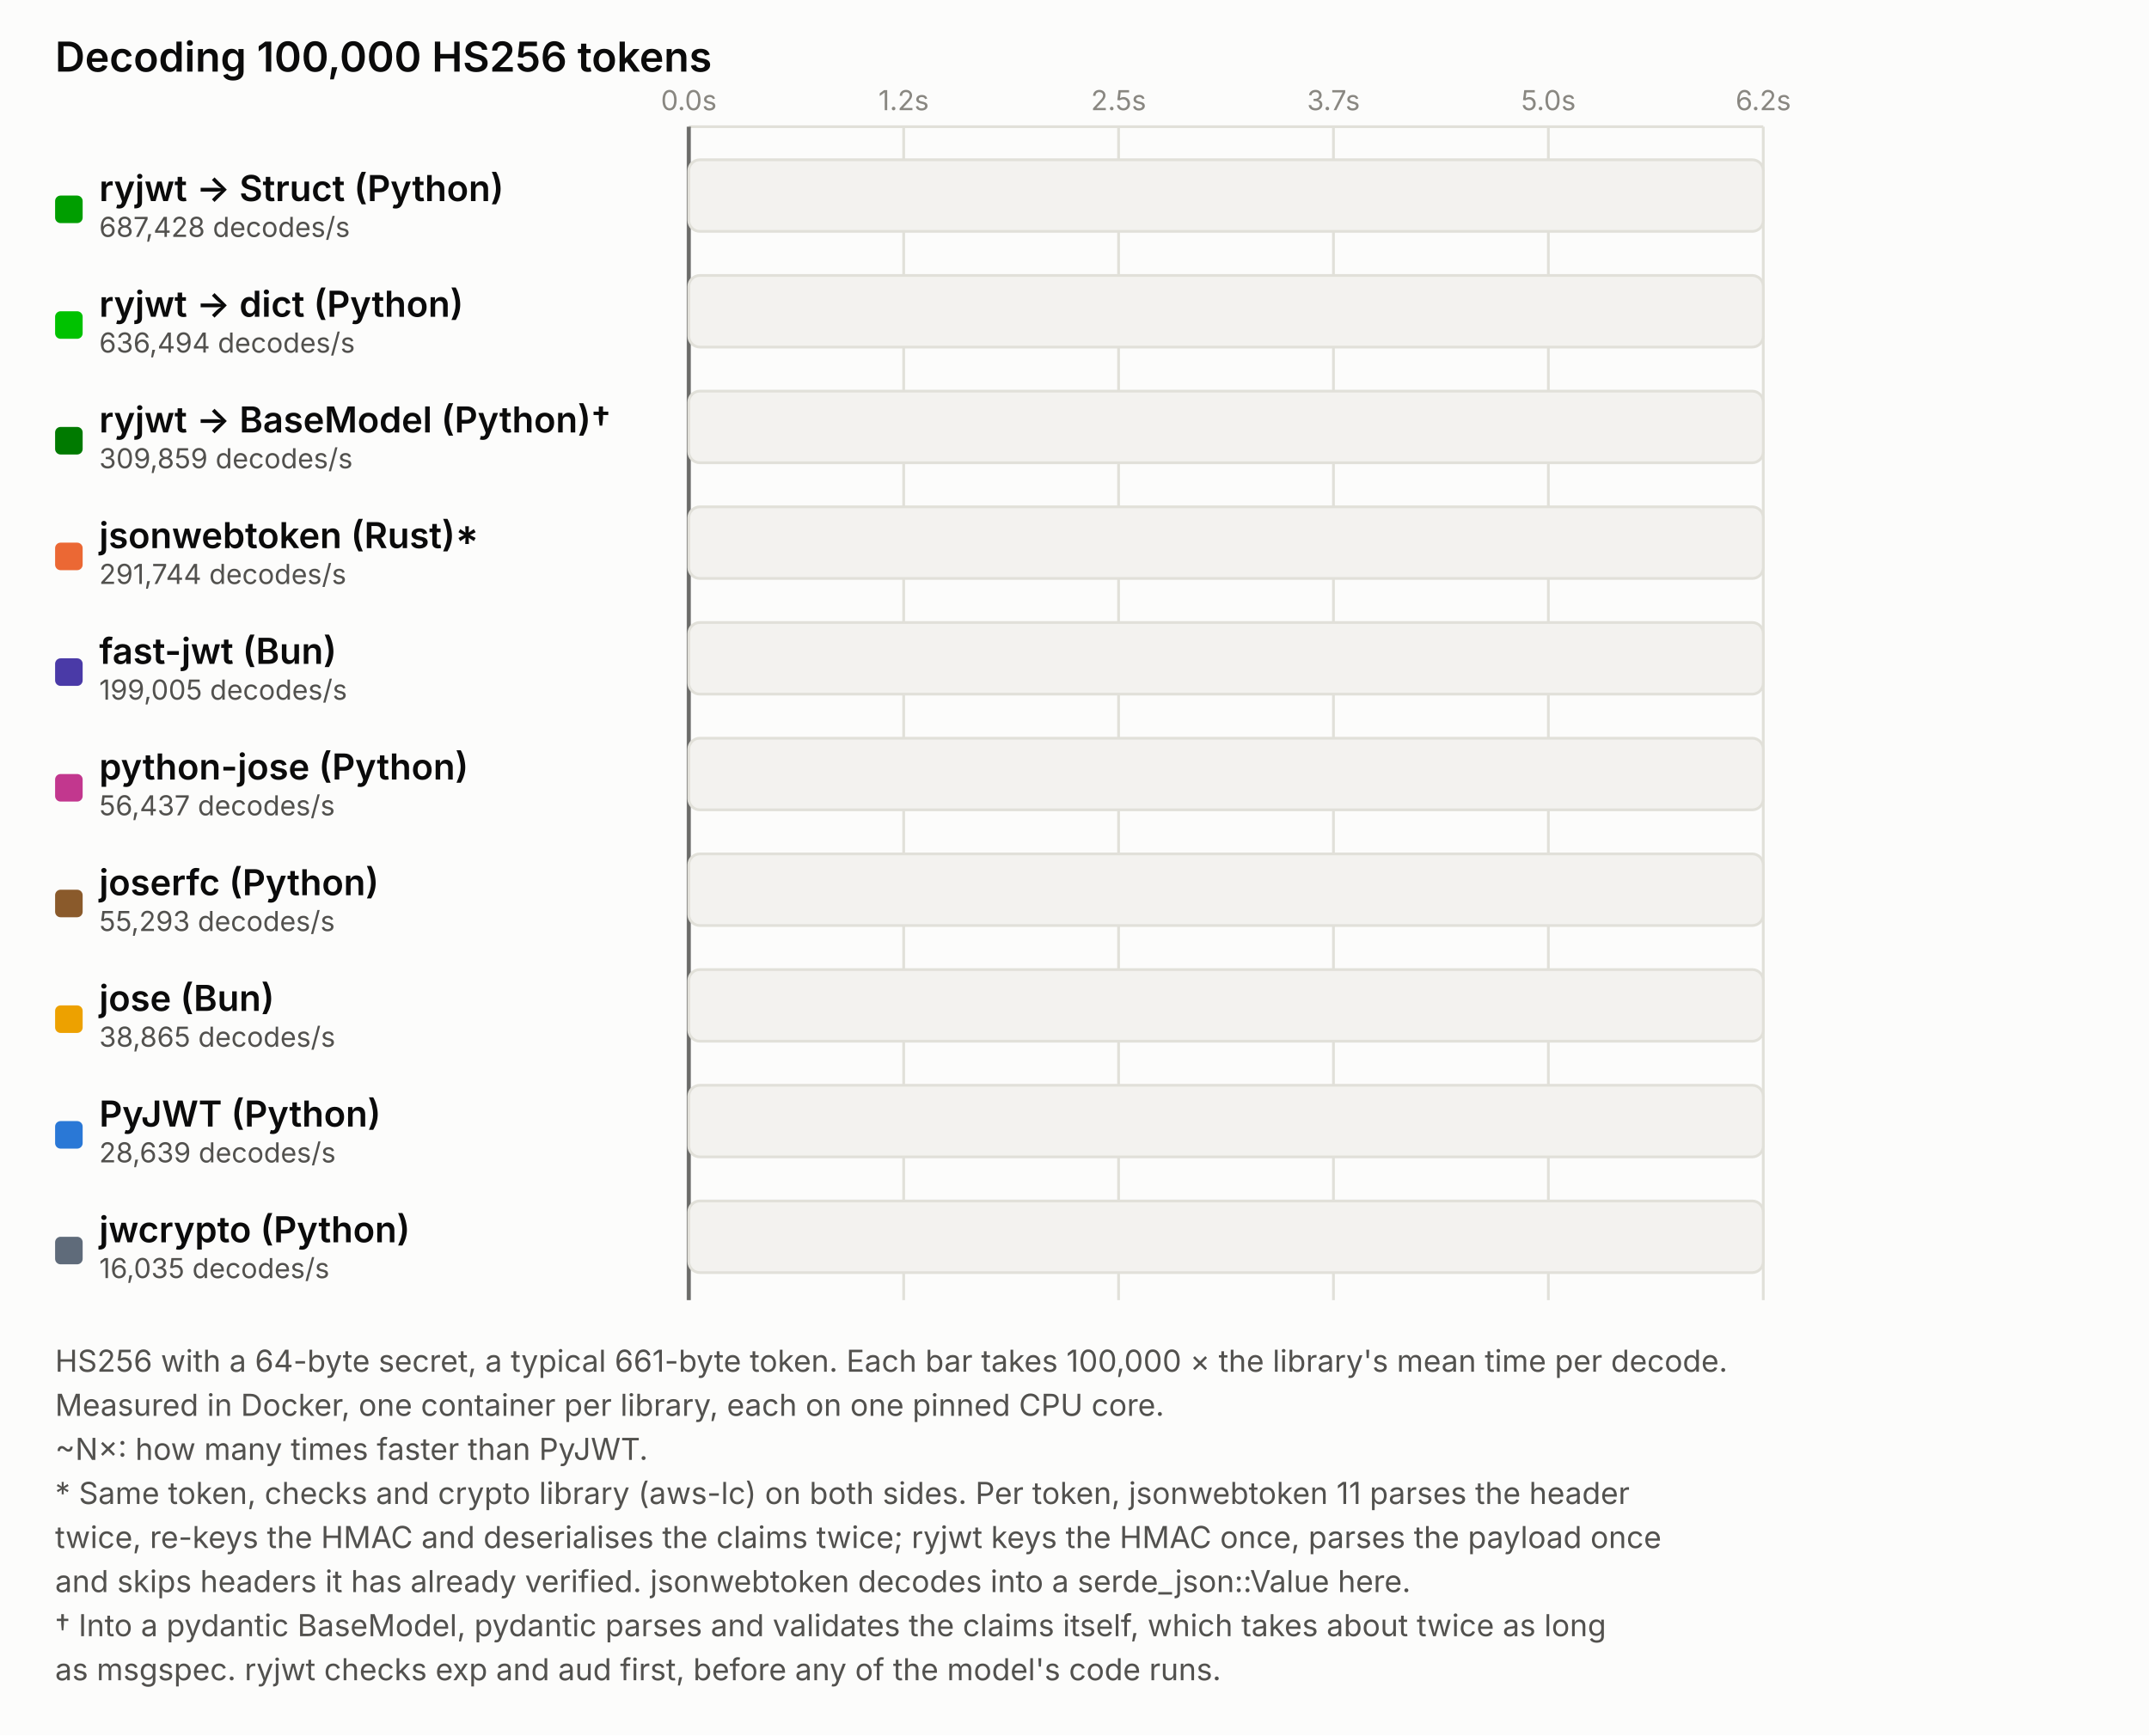
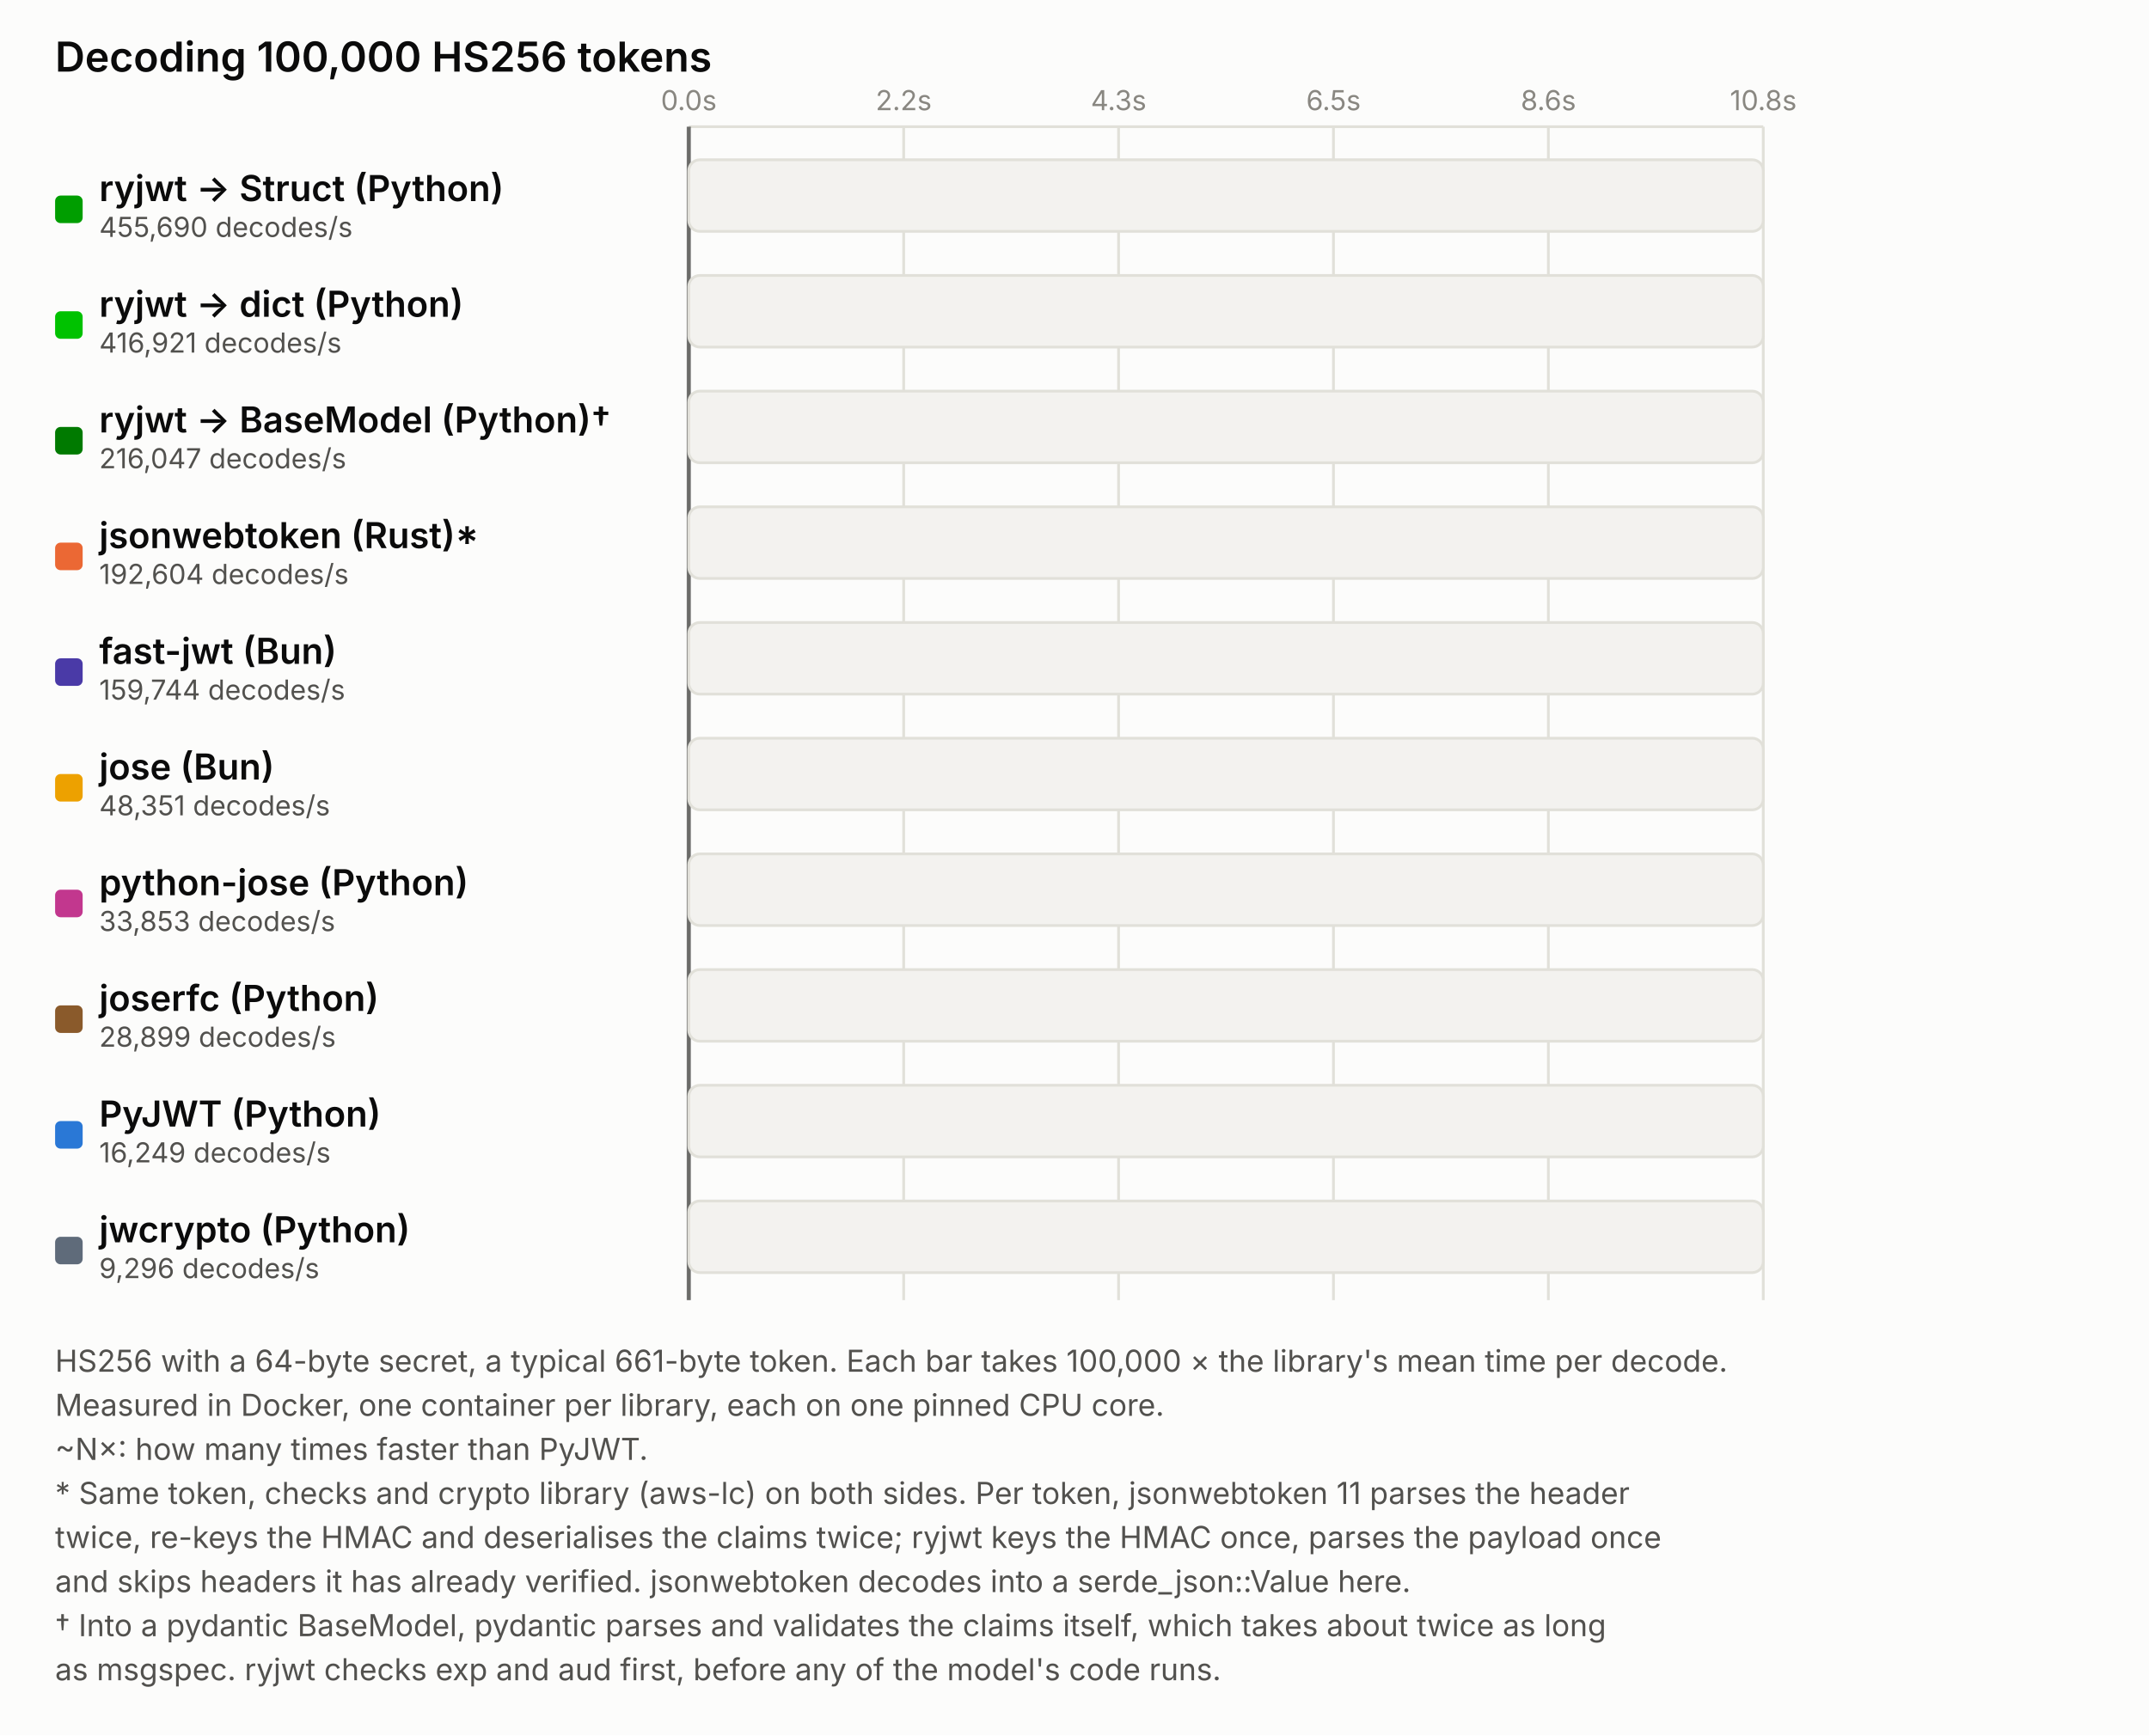
<svg xmlns="http://www.w3.org/2000/svg" width="780" height="630" viewBox="0 0 780 630">
  <style>
    text { font-family: system-ui, -apple-system, "Segoe UI", sans-serif; }
    .title { font-size: 15px; fill: #0b0b0b; font-weight: 600; }
    .tick { font-size: 10px; fill: #898781; }
    .name { font-size: 13px; fill: #0b0b0b; font-weight: 600; }
    .rate { font-size: 10px; fill: #52514e; }
    .caption { font-size: 11px; fill: #52514e; }
    .badge { font-size: 12px; font-weight: 700; }
    .speedup { font-size: 11px; font-weight: 600; fill: #52514e; }
    .track { fill: #f3f2ef; stroke: #e1e0d9; }
    .grid { stroke: #e1e0d9; stroke-width: 1; }
    .playhead { stroke: #0b0b0b; stroke-width: 1.5; opacity: 0.55; }

-     /* One 9.236s loop: the race runs for the first 67.519%
-        (6.236s, the slowest library's time), then every bar holds
+     /* One 13.757s loop: the race runs for the first 78.194%
+        (10.757s, the slowest library's time), then every bar holds
       for 3s, so the finish times can be read, before it restarts. */
-     #playhead { animation: playhead 9.236s linear infinite; }
-     #bar-ryjwt-msgspec { animation: fill-ryjwt-msgspec 9.236s linear infinite; }
-     #badge-ryjwt-msgspec { animation: show-ryjwt-msgspec 9.236s step-end infinite; }
-     @keyframes fill-ryjwt-msgspec { 0% { width: 0; } 1.575% { width: 390px; } 100% { width: 390px; } }
-     @keyframes show-ryjwt-msgspec { 0% { opacity: 0; } 1.575% { opacity: 1; } 100% { opacity: 1; } }
-     #bar-ryjwt { animation: fill-ryjwt 9.236s linear infinite; }
-     #badge-ryjwt { animation: show-ryjwt 9.236s step-end infinite; }
-     @keyframes fill-ryjwt { 0% { width: 0; } 1.701% { width: 390px; } 100% { width: 390px; } }
-     @keyframes show-ryjwt { 0% { opacity: 0; } 1.701% { opacity: 1; } 100% { opacity: 1; } }
-     #bar-ryjwt-pydantic { animation: fill-ryjwt-pydantic 9.236s linear infinite; }
-     #badge-ryjwt-pydantic { animation: show-ryjwt-pydantic 9.236s step-end infinite; }
-     @keyframes fill-ryjwt-pydantic { 0% { width: 0; } 3.494% { width: 390px; } 100% { width: 390px; } }
-     @keyframes show-ryjwt-pydantic { 0% { opacity: 0; } 3.494% { opacity: 1; } 100% { opacity: 1; } }
-     #bar-jsonwebtoken { animation: fill-jsonwebtoken 9.236s linear infinite; }
-     #badge-jsonwebtoken { animation: show-jsonwebtoken 9.236s step-end infinite; }
-     @keyframes fill-jsonwebtoken { 0% { width: 0; } 3.711% { width: 390px; } 100% { width: 390px; } }
-     @keyframes show-jsonwebtoken { 0% { opacity: 0; } 3.711% { opacity: 1; } 100% { opacity: 1; } }
-     #bar-fast-jwt { animation: fill-fast-jwt 9.236s linear infinite; }
-     #badge-fast-jwt { animation: show-fast-jwt 9.236s step-end infinite; }
-     @keyframes fill-fast-jwt { 0% { width: 0; } 5.441% { width: 390px; } 100% { width: 390px; } }
-     @keyframes show-fast-jwt { 0% { opacity: 0; } 5.441% { opacity: 1; } 100% { opacity: 1; } }
-     #bar-python-jose { animation: fill-python-jose 9.236s linear infinite; }
-     #badge-python-jose { animation: show-python-jose 9.236s step-end infinite; }
-     @keyframes fill-python-jose { 0% { width: 0; } 19.184% { width: 390px; } 100% { width: 390px; } }
-     @keyframes show-python-jose { 0% { opacity: 0; } 19.184% { opacity: 1; } 100% { opacity: 1; } }
-     #bar-joserfc { animation: fill-joserfc 9.236s linear infinite; }
-     #badge-joserfc { animation: show-joserfc 9.236s step-end infinite; }
-     @keyframes fill-joserfc { 0% { width: 0; } 19.581% { width: 390px; } 100% { width: 390px; } }
-     @keyframes show-joserfc { 0% { opacity: 0; } 19.581% { opacity: 1; } 100% { opacity: 1; } }
-     #bar-jose { animation: fill-jose 9.236s linear infinite; }
-     #badge-jose { animation: show-jose 9.236s step-end infinite; }
-     @keyframes fill-jose { 0% { width: 0; } 27.858% { width: 390px; } 100% { width: 390px; } }
-     @keyframes show-jose { 0% { opacity: 0; } 27.858% { opacity: 1; } 100% { opacity: 1; } }
-     #bar-pyjwt { animation: fill-pyjwt 9.236s linear infinite; }
-     #badge-pyjwt { animation: show-pyjwt 9.236s step-end infinite; }
-     @keyframes fill-pyjwt { 0% { width: 0; } 37.804% { width: 390px; } 100% { width: 390px; } }
-     @keyframes show-pyjwt { 0% { opacity: 0; } 37.804% { opacity: 1; } 100% { opacity: 1; } }
-     #bar-jwcrypto { animation: fill-jwcrypto 9.236s linear infinite; }
-     #badge-jwcrypto { animation: show-jwcrypto 9.236s step-end infinite; }
-     @keyframes fill-jwcrypto { 0% { width: 0; } 67.519% { width: 390px; } 100% { width: 390px; } }
-     @keyframes show-jwcrypto { 0% { opacity: 0; } 67.519% { opacity: 1; } 100% { opacity: 1; } }
+     #playhead { animation: playhead 13.757s linear infinite; }
+     #bar-ryjwt-msgspec { animation: fill-ryjwt-msgspec 13.757s linear infinite; }
+     #badge-ryjwt-msgspec { animation: show-ryjwt-msgspec 13.757s step-end infinite; }
+     @keyframes fill-ryjwt-msgspec { 0% { width: 0; } 1.595% { width: 390px; } 100% { width: 390px; } }
+     @keyframes show-ryjwt-msgspec { 0% { opacity: 0; } 1.595% { opacity: 1; } 100% { opacity: 1; } }
+     #bar-ryjwt { animation: fill-ryjwt 13.757s linear infinite; }
+     #badge-ryjwt { animation: show-ryjwt 13.757s step-end infinite; }
+     @keyframes fill-ryjwt { 0% { width: 0; } 1.743% { width: 390px; } 100% { width: 390px; } }
+     @keyframes show-ryjwt { 0% { opacity: 0; } 1.743% { opacity: 1; } 100% { opacity: 1; } }
+     #bar-ryjwt-pydantic { animation: fill-ryjwt-pydantic 13.757s linear infinite; }
+     #badge-ryjwt-pydantic { animation: show-ryjwt-pydantic 13.757s step-end infinite; }
+     @keyframes fill-ryjwt-pydantic { 0% { width: 0; } 3.364% { width: 390px; } 100% { width: 390px; } }
+     @keyframes show-ryjwt-pydantic { 0% { opacity: 0; } 3.364% { opacity: 1; } 100% { opacity: 1; } }
+     #bar-jsonwebtoken { animation: fill-jsonwebtoken 13.757s linear infinite; }
+     #badge-jsonwebtoken { animation: show-jsonwebtoken 13.757s step-end infinite; }
+     @keyframes fill-jsonwebtoken { 0% { width: 0; } 3.774% { width: 390px; } 100% { width: 390px; } }
+     @keyframes show-jsonwebtoken { 0% { opacity: 0; } 3.774% { opacity: 1; } 100% { opacity: 1; } }
+     #bar-fast-jwt { animation: fill-fast-jwt 13.757s linear infinite; }
+     #badge-fast-jwt { animation: show-fast-jwt 13.757s step-end infinite; }
+     @keyframes fill-fast-jwt { 0% { width: 0; } 4.550% { width: 390px; } 100% { width: 390px; } }
+     @keyframes show-fast-jwt { 0% { opacity: 0; } 4.550% { opacity: 1; } 100% { opacity: 1; } }
+     #bar-jose { animation: fill-jose 13.757s linear infinite; }
+     #badge-jose { animation: show-jose 13.757s step-end infinite; }
+     @keyframes fill-jose { 0% { width: 0; } 15.033% { width: 390px; } 100% { width: 390px; } }
+     @keyframes show-jose { 0% { opacity: 0; } 15.033% { opacity: 1; } 100% { opacity: 1; } }
+     #bar-python-jose { animation: fill-python-jose 13.757s linear infinite; }
+     #badge-python-jose { animation: show-python-jose 13.757s step-end infinite; }
+     @keyframes fill-python-jose { 0% { width: 0; } 21.471% { width: 390px; } 100% { width: 390px; } }
+     @keyframes show-python-jose { 0% { opacity: 0; } 21.471% { opacity: 1; } 100% { opacity: 1; } }
+     #bar-joserfc { animation: fill-joserfc 13.757s linear infinite; }
+     #badge-joserfc { animation: show-joserfc 13.757s step-end infinite; }
+     @keyframes fill-joserfc { 0% { width: 0; } 25.152% { width: 390px; } 100% { width: 390px; } }
+     @keyframes show-joserfc { 0% { opacity: 0; } 25.152% { opacity: 1; } 100% { opacity: 1; } }
+     #bar-pyjwt { animation: fill-pyjwt 13.757s linear infinite; }
+     #badge-pyjwt { animation: show-pyjwt 13.757s step-end infinite; }
+     @keyframes fill-pyjwt { 0% { width: 0; } 44.734% { width: 390px; } 100% { width: 390px; } }
+     @keyframes show-pyjwt { 0% { opacity: 0; } 44.734% { opacity: 1; } 100% { opacity: 1; } }
+     #bar-jwcrypto { animation: fill-jwcrypto 13.757s linear infinite; }
+     #badge-jwcrypto { animation: show-jwcrypto 13.757s step-end infinite; }
+     @keyframes fill-jwcrypto { 0% { width: 0; } 78.194% { width: 390px; } 100% { width: 390px; } }
+     @keyframes show-jwcrypto { 0% { opacity: 0; } 78.194% { opacity: 1; } 100% { opacity: 1; } }
    @keyframes playhead {
      0% { transform: translateX(0); }
-       67.519% { transform: translateX(390px); }
+       78.194% { transform: translateX(390px); }
      100% { transform: translateX(390px); }
    }
  </style>
  <rect width="780" height="630" fill="#fcfcfb" />
  <text x="20" y="26" class="title">Decoding 100,000 HS256 tokens</text>
  <g>
    <line x1="250" y1="46" x2="640" y2="46" class="grid" />
    <line x1="250.0" y1="46" x2="250.0" y2="472" class="grid" />
    <text x="250.0" y="40" class="tick" text-anchor="middle">0.0s</text>
    <line x1="328.0" y1="46" x2="328.0" y2="472" class="grid" />
-     <text x="328.0" y="40" class="tick" text-anchor="middle">1.2s</text>
+     <text x="328.0" y="40" class="tick" text-anchor="middle">2.2s</text>
    <line x1="406.0" y1="46" x2="406.0" y2="472" class="grid" />
-     <text x="406.0" y="40" class="tick" text-anchor="middle">2.5s</text>
+     <text x="406.0" y="40" class="tick" text-anchor="middle">4.3s</text>
    <line x1="484.0" y1="46" x2="484.0" y2="472" class="grid" />
-     <text x="484.0" y="40" class="tick" text-anchor="middle">3.7s</text>
+     <text x="484.0" y="40" class="tick" text-anchor="middle">6.5s</text>
    <line x1="562.0" y1="46" x2="562.0" y2="472" class="grid" />
-     <text x="562.0" y="40" class="tick" text-anchor="middle">5.0s</text>
+     <text x="562.0" y="40" class="tick" text-anchor="middle">8.6s</text>
    <line x1="640.0" y1="46" x2="640.0" y2="472" class="grid" />
-     <text x="640.0" y="40" class="tick" text-anchor="middle">6.2s</text>
+     <text x="640.0" y="40" class="tick" text-anchor="middle">10.8s</text>
    <g id="playhead">
      <line x1="250" y1="46" x2="250" y2="472" class="playhead" />
    </g>
  </g>
  <g>
    <rect x="250" y="58" width="390" height="26" rx="4" class="track" />
    <rect id="bar-ryjwt-msgspec" x="250" y="58" width="0" height="26" rx="4" fill="#009e00" />
    <rect x="20" y="71.0" width="10" height="10" rx="2" fill="#009e00" />
    <text x="36" y="73.0" class="name">ryjwt → Struct (Python)</text>
-     <text x="36" y="86.0" class="rate">687,428 decodes/s</text>
+     <text x="36" y="86.0" class="rate">455,690 decodes/s</text>
    <g id="badge-ryjwt-msgspec" opacity="0">
-       <text x="650" y="80.0" class="badge" fill="#009e00">✓ 0.15s <tspan class="speedup">~24×</tspan>
+       <text x="650" y="80.0" class="badge" fill="#009e00">✓ 0.22s <tspan class="speedup">~28×</tspan>
      </text>
    </g>
  </g>
  <g>
    <rect x="250" y="100" width="390" height="26" rx="4" class="track" />
    <rect id="bar-ryjwt" x="250" y="100" width="0" height="26" rx="4" fill="#00c200" />
    <rect x="20" y="113.0" width="10" height="10" rx="2" fill="#00c200" />
    <text x="36" y="115.0" class="name">ryjwt → dict (Python)</text>
-     <text x="36" y="128.0" class="rate">636,494 decodes/s</text>
+     <text x="36" y="128.0" class="rate">416,921 decodes/s</text>
    <g id="badge-ryjwt" opacity="0">
-       <text x="650" y="122.0" class="badge" fill="#00c200">✓ 0.16s <tspan class="speedup">~22×</tspan>
+       <text x="650" y="122.0" class="badge" fill="#00c200">✓ 0.24s <tspan class="speedup">~26×</tspan>
      </text>
    </g>
  </g>
  <g>
    <rect x="250" y="142" width="390" height="26" rx="4" class="track" />
    <rect id="bar-ryjwt-pydantic" x="250" y="142" width="0" height="26" rx="4" fill="#007a00" />
    <rect x="20" y="155.0" width="10" height="10" rx="2" fill="#007a00" />
    <text x="36" y="157.0" class="name">ryjwt → BaseModel (Python)†</text>
-     <text x="36" y="170.0" class="rate">309,859 decodes/s</text>
+     <text x="36" y="170.0" class="rate">216,047 decodes/s</text>
    <g id="badge-ryjwt-pydantic" opacity="0">
-       <text x="650" y="164.0" class="badge" fill="#007a00">✓ 0.32s <tspan class="speedup">~11×</tspan>
+       <text x="650" y="164.0" class="badge" fill="#007a00">✓ 0.46s <tspan class="speedup">~13×</tspan>
      </text>
    </g>
  </g>
  <g>
    <rect x="250" y="184" width="390" height="26" rx="4" class="track" />
    <rect id="bar-jsonwebtoken" x="250" y="184" width="0" height="26" rx="4" fill="#eb6834" />
    <rect x="20" y="197.0" width="10" height="10" rx="2" fill="#eb6834" />
    <text x="36" y="199.0" class="name">jsonwebtoken (Rust)*</text>
-     <text x="36" y="212.0" class="rate">291,744 decodes/s</text>
+     <text x="36" y="212.0" class="rate">192,604 decodes/s</text>
    <g id="badge-jsonwebtoken" opacity="0">
-       <text x="650" y="206.0" class="badge" fill="#eb6834">✓ 0.34s <tspan class="speedup">~10×</tspan>
+       <text x="650" y="206.0" class="badge" fill="#eb6834">✓ 0.52s <tspan class="speedup">~12×</tspan>
      </text>
    </g>
  </g>
  <g>
    <rect x="250" y="226" width="390" height="26" rx="4" class="track" />
    <rect id="bar-fast-jwt" x="250" y="226" width="0" height="26" rx="4" fill="#4a3aa7" />
    <rect x="20" y="239.0" width="10" height="10" rx="2" fill="#4a3aa7" />
    <text x="36" y="241.0" class="name">fast-jwt (Bun)</text>
-     <text x="36" y="254.0" class="rate">199,005 decodes/s</text>
+     <text x="36" y="254.0" class="rate">159,744 decodes/s</text>
    <g id="badge-fast-jwt" opacity="0">
-       <text x="650" y="248.0" class="badge" fill="#4a3aa7">✓ 0.50s <tspan class="speedup">~6.9×</tspan>
+       <text x="650" y="248.0" class="badge" fill="#4a3aa7">✓ 0.63s <tspan class="speedup">~9.8×</tspan>
      </text>
    </g>
  </g>
  <g>
    <rect x="250" y="268" width="390" height="26" rx="4" class="track" />
-     <rect id="bar-python-jose" x="250" y="268" width="0" height="26" rx="4" fill="#c2378e" />
-     <rect x="20" y="281.0" width="10" height="10" rx="2" fill="#c2378e" />
-     <text x="36" y="283.0" class="name">python-jose (Python)</text>
-     <text x="36" y="296.0" class="rate">56,437 decodes/s</text>
+     <rect id="bar-jose" x="250" y="268" width="0" height="26" rx="4" fill="#eda100" />
+     <rect x="20" y="281.0" width="10" height="10" rx="2" fill="#eda100" />
+     <text x="36" y="283.0" class="name">jose (Bun)</text>
+     <text x="36" y="296.0" class="rate">48,351 decodes/s</text>
+     <g id="badge-jose" opacity="0">
+       <text x="650" y="290.0" class="badge" fill="#eda100">✓ 2.07s <tspan class="speedup">~3.0×</tspan>
+       </text>
+     </g>
+   </g>
+   <g>
+     <rect x="250" y="310" width="390" height="26" rx="4" class="track" />
+     <rect id="bar-python-jose" x="250" y="310" width="0" height="26" rx="4" fill="#c2378e" />
+     <rect x="20" y="323.0" width="10" height="10" rx="2" fill="#c2378e" />
+     <text x="36" y="325.0" class="name">python-jose (Python)</text>
+     <text x="36" y="338.0" class="rate">33,853 decodes/s</text>
    <g id="badge-python-jose" opacity="0">
-       <text x="650" y="290.0" class="badge" fill="#c2378e">✓ 1.77s <tspan class="speedup">~2.0×</tspan>
-       </text>
-     </g>
-   </g>
-   <g>
-     <rect x="250" y="310" width="390" height="26" rx="4" class="track" />
-     <rect id="bar-joserfc" x="250" y="310" width="0" height="26" rx="4" fill="#8a5a2b" />
-     <rect x="20" y="323.0" width="10" height="10" rx="2" fill="#8a5a2b" />
-     <text x="36" y="325.0" class="name">joserfc (Python)</text>
-     <text x="36" y="338.0" class="rate">55,293 decodes/s</text>
+       <text x="650" y="332.0" class="badge" fill="#c2378e">✓ 2.95s <tspan class="speedup">~2.1×</tspan>
+       </text>
+     </g>
+   </g>
+   <g>
+     <rect x="250" y="352" width="390" height="26" rx="4" class="track" />
+     <rect id="bar-joserfc" x="250" y="352" width="0" height="26" rx="4" fill="#8a5a2b" />
+     <rect x="20" y="365.0" width="10" height="10" rx="2" fill="#8a5a2b" />
+     <text x="36" y="367.0" class="name">joserfc (Python)</text>
+     <text x="36" y="380.0" class="rate">28,899 decodes/s</text>
    <g id="badge-joserfc" opacity="0">
-       <text x="650" y="332.0" class="badge" fill="#8a5a2b">✓ 1.81s <tspan class="speedup">~1.9×</tspan>
-       </text>
-     </g>
-   </g>
-   <g>
-     <rect x="250" y="352" width="390" height="26" rx="4" class="track" />
-     <rect id="bar-jose" x="250" y="352" width="0" height="26" rx="4" fill="#eda100" />
-     <rect x="20" y="365.0" width="10" height="10" rx="2" fill="#eda100" />
-     <text x="36" y="367.0" class="name">jose (Bun)</text>
-     <text x="36" y="380.0" class="rate">38,865 decodes/s</text>
-     <g id="badge-jose" opacity="0">
-       <text x="650" y="374.0" class="badge" fill="#eda100">✓ 2.57s <tspan class="speedup">~1.4×</tspan>
+       <text x="650" y="374.0" class="badge" fill="#8a5a2b">✓ 3.46s <tspan class="speedup">~1.8×</tspan>
      </text>
    </g>
  </g>
  <g>
    <rect x="250" y="394" width="390" height="26" rx="4" class="track" />
    <rect id="bar-pyjwt" x="250" y="394" width="0" height="26" rx="4" fill="#2a78d6" />
    <rect x="20" y="407.0" width="10" height="10" rx="2" fill="#2a78d6" />
    <text x="36" y="409.0" class="name">PyJWT (Python)</text>
-     <text x="36" y="422.0" class="rate">28,639 decodes/s</text>
+     <text x="36" y="422.0" class="rate">16,249 decodes/s</text>
    <g id="badge-pyjwt" opacity="0">
-       <text x="650" y="416.0" class="badge" fill="#2a78d6">✓ 3.49s <tspan class="speedup" />
+       <text x="650" y="416.0" class="badge" fill="#2a78d6">✓ 6.15s <tspan class="speedup" />
      </text>
    </g>
  </g>
  <g>
    <rect x="250" y="436" width="390" height="26" rx="4" class="track" />
    <rect id="bar-jwcrypto" x="250" y="436" width="0" height="26" rx="4" fill="#5f6b7a" />
    <rect x="20" y="449.0" width="10" height="10" rx="2" fill="#5f6b7a" />
    <text x="36" y="451.0" class="name">jwcrypto (Python)</text>
-     <text x="36" y="464.0" class="rate">16,035 decodes/s</text>
+     <text x="36" y="464.0" class="rate">9,296 decodes/s</text>
    <g id="badge-jwcrypto" opacity="0">
-       <text x="650" y="458.0" class="badge" fill="#5f6b7a">✓ 6.24s <tspan class="speedup">~0.6×</tspan>
+       <text x="650" y="458.0" class="badge" fill="#5f6b7a">✓ 10.76s <tspan class="speedup">~0.6×</tspan>
      </text>
    </g>
  </g>
  <text x="20" y="498" class="caption">HS256 with a 64-byte secret, a typical 661-byte token. Each bar takes 100,000 × the library's mean time per decode.</text>
  <text x="20" y="514" class="caption">Measured in Docker, one container per library, each on one pinned CPU core.</text>
  <text x="20" y="530" class="caption">~N×: how many times faster than PyJWT.</text>
  <text x="20" y="546" class="caption">* Same token, checks and crypto library (aws-lc) on both sides. Per token, jsonwebtoken 11 parses the header</text>
  <text x="20" y="562" class="caption">twice, re-keys the HMAC and deserialises the claims twice; ryjwt keys the HMAC once, parses the payload once</text>
  <text x="20" y="578" class="caption">and skips headers it has already verified. jsonwebtoken decodes into a serde_json::Value here.</text>
  <text x="20" y="594" class="caption">† Into a pydantic BaseModel, pydantic parses and validates the claims itself, which takes about twice as long</text>
  <text x="20" y="610" class="caption">as msgspec. ryjwt checks exp and aud first, before any of the model's code runs.</text>
</svg>
